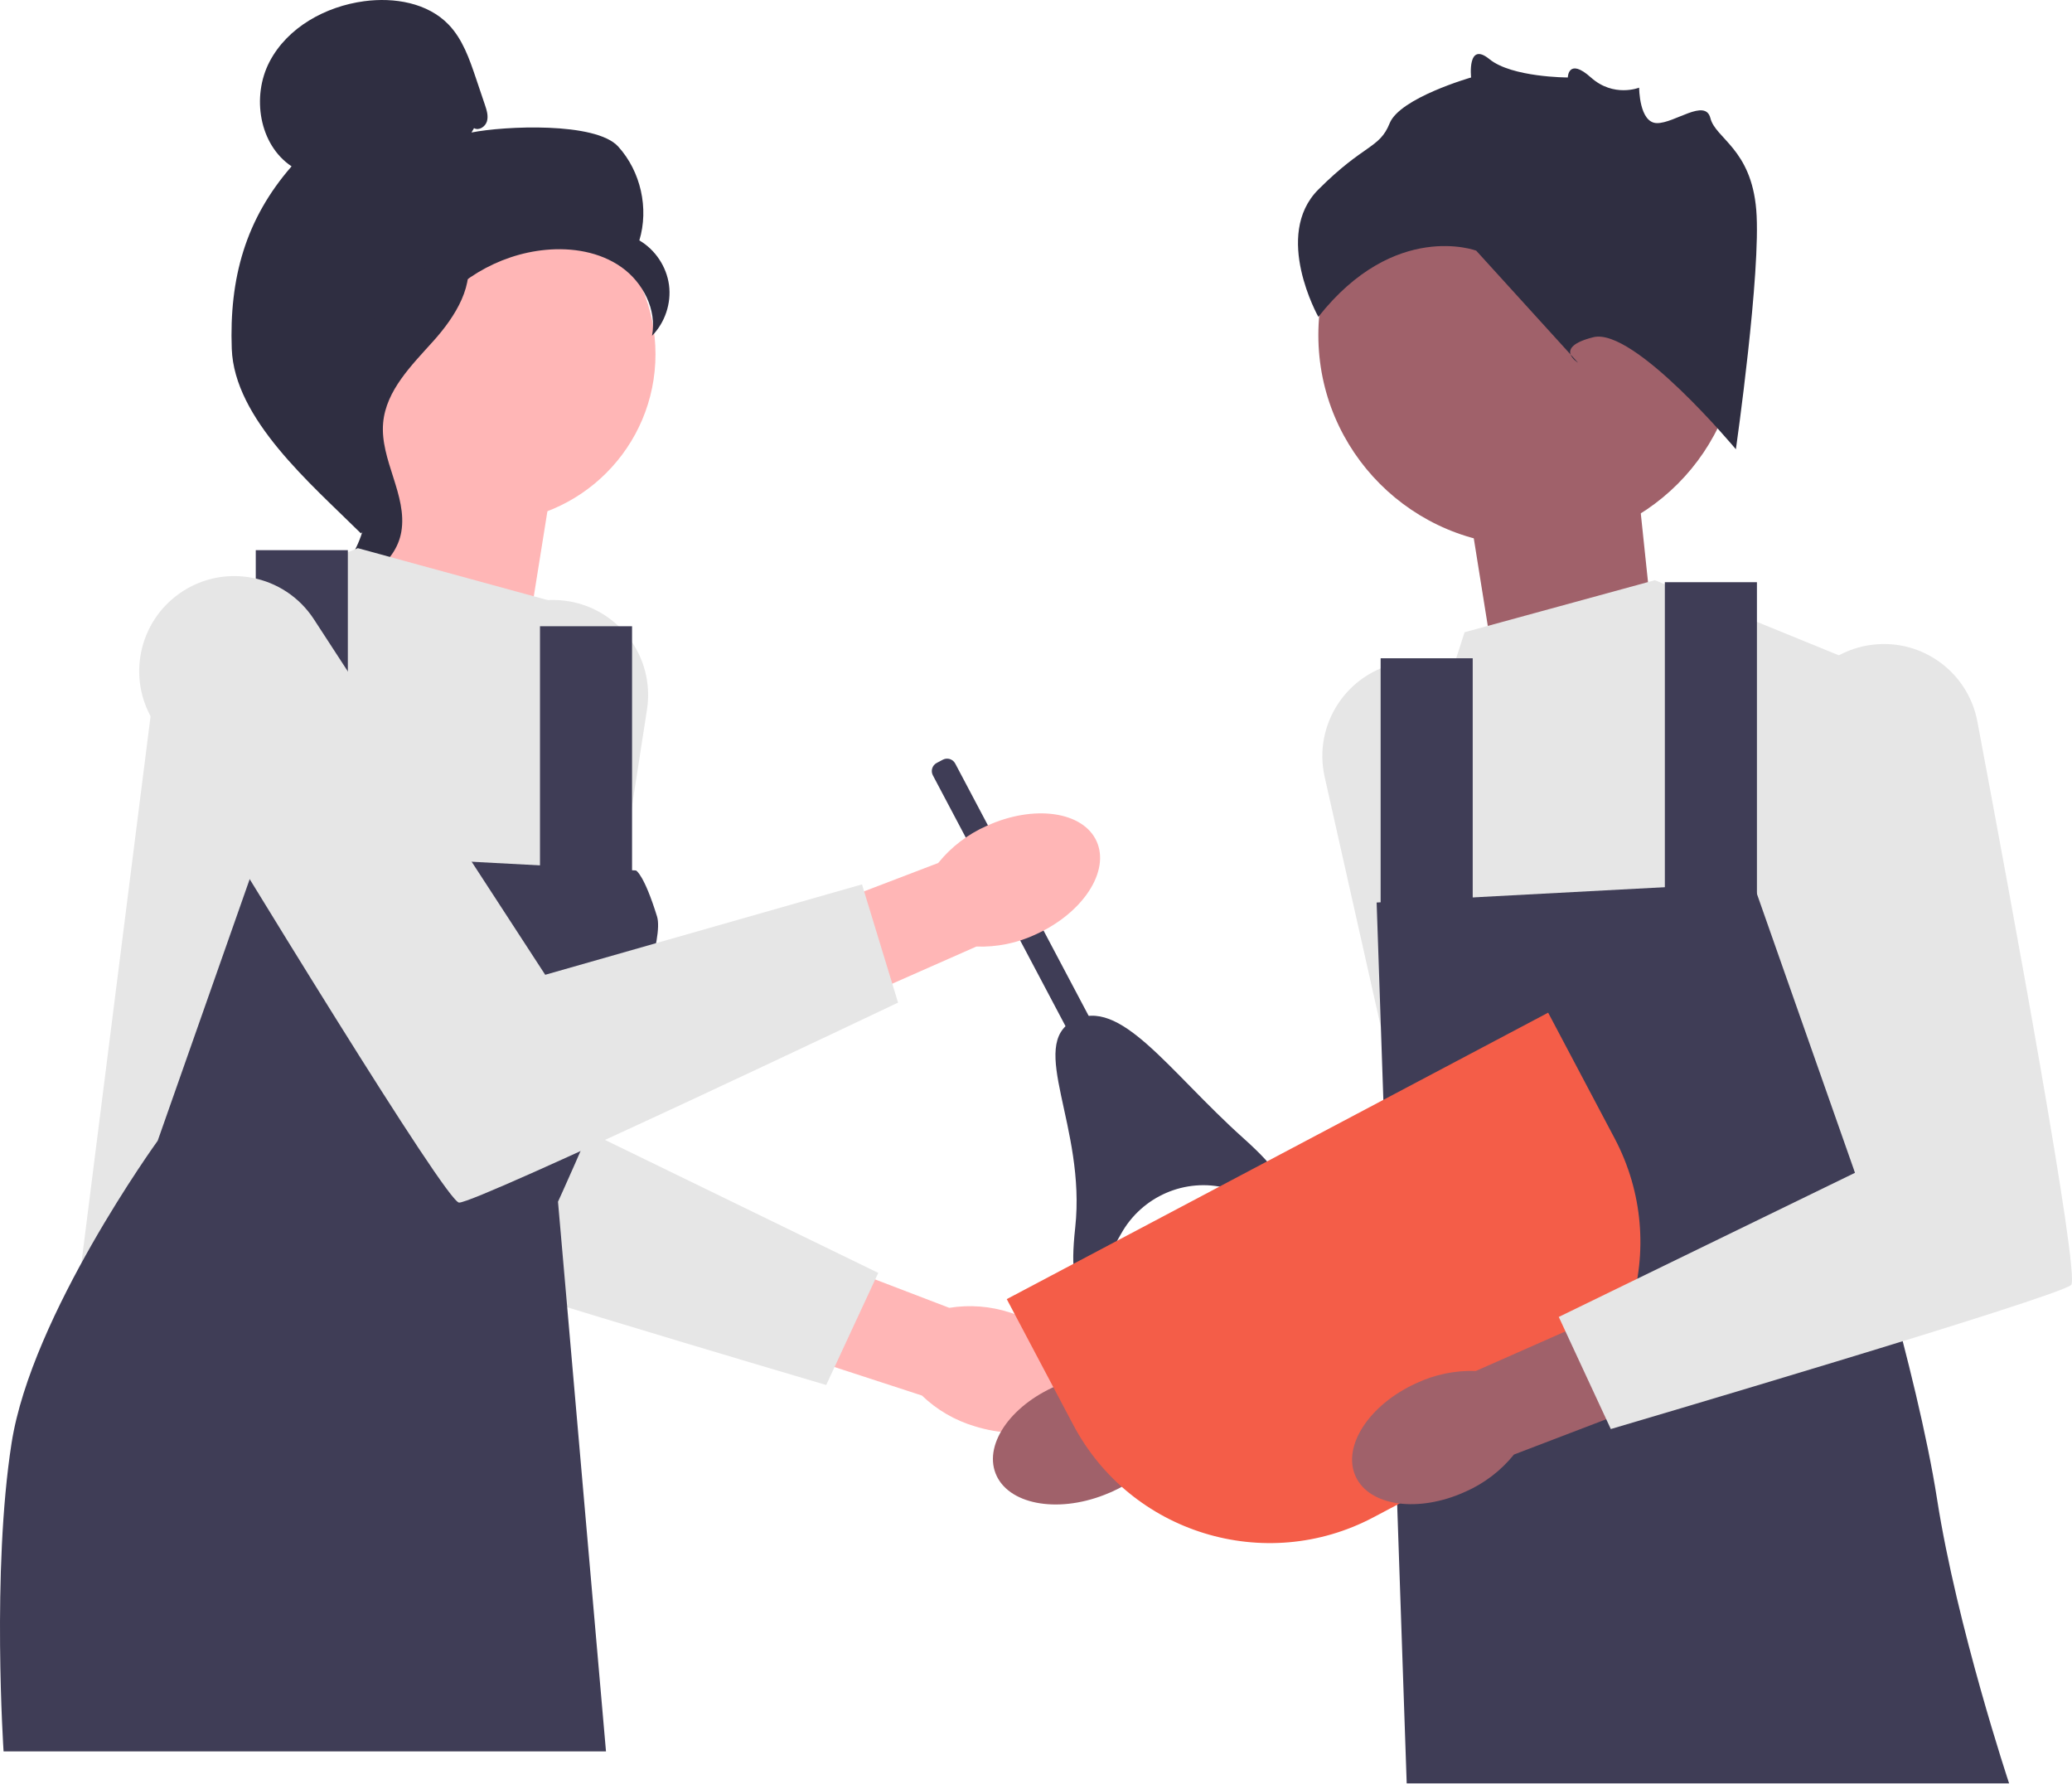
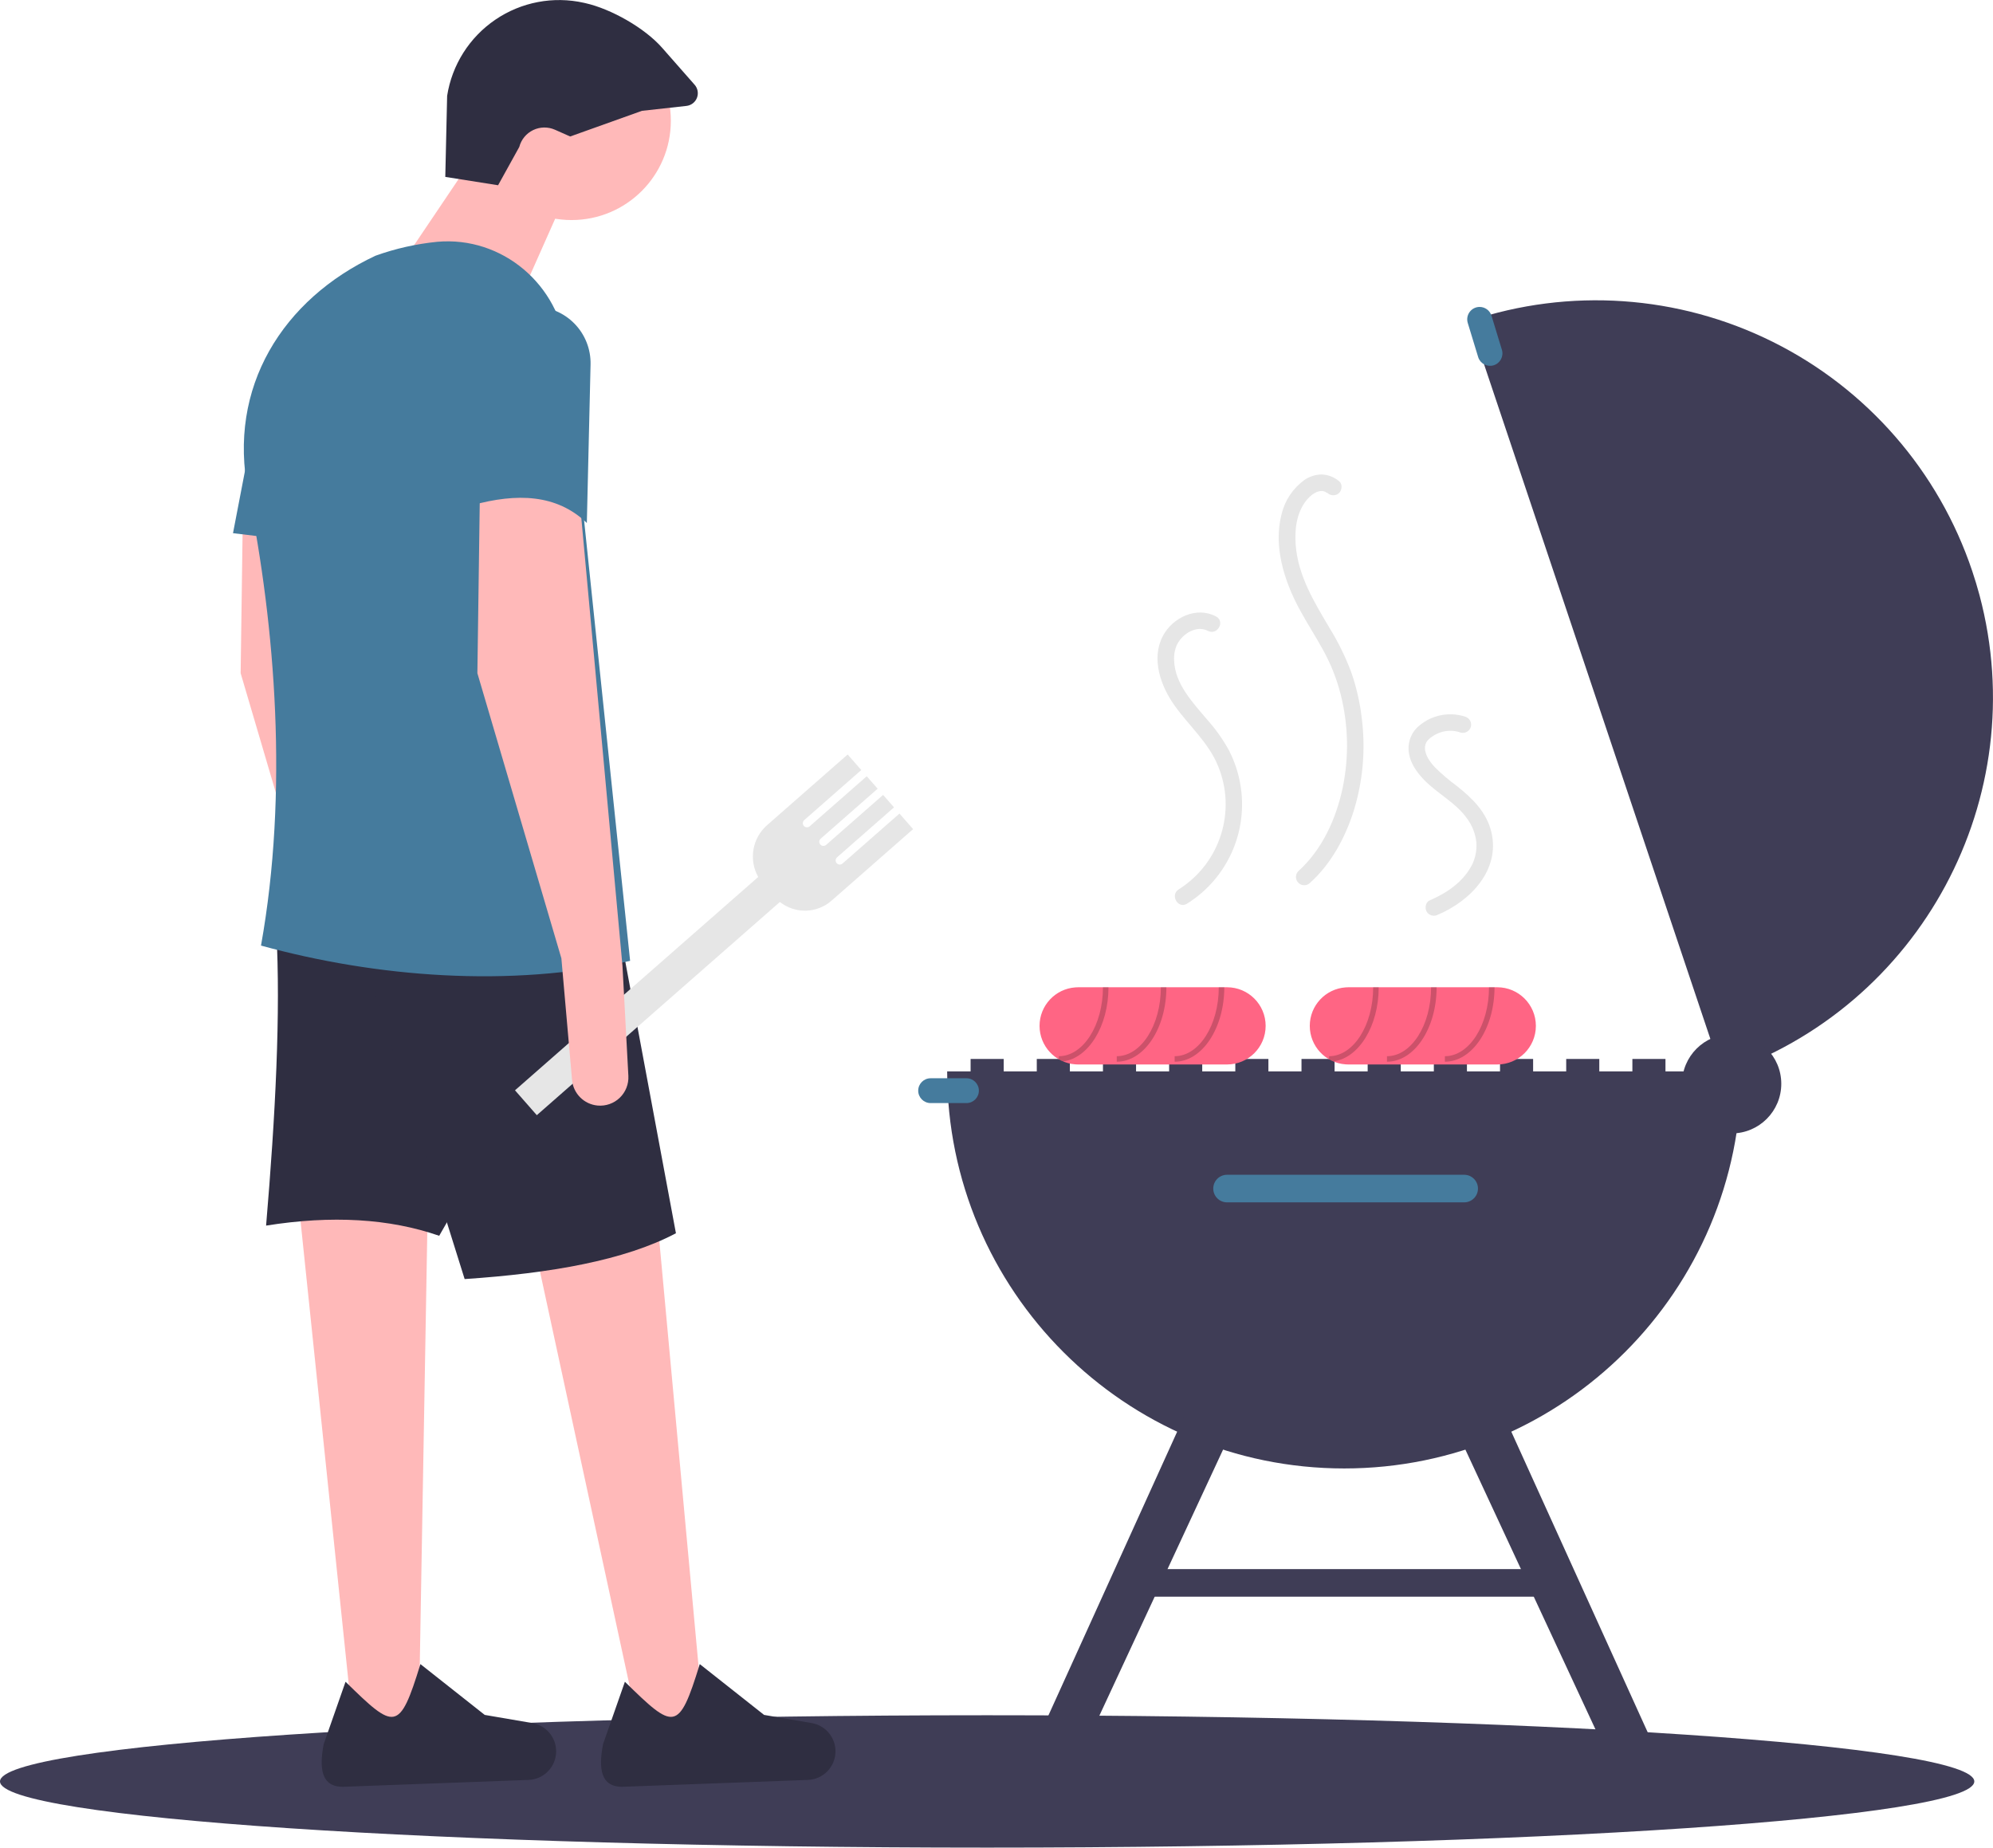
- <svg xmlns="http://www.w3.org/2000/svg" width="713.526" height="614" viewBox="0 0 713.526 614">
-   <g>
-     <path id="uuid-484bad05-81a6-4dd7-8f8d-08d5276de785-45" d="m347.873,451.902c16.985,5.299,28.02,18.358,24.645,29.167-3.374,10.809-19.877,15.273-36.867,9.97-6.816-2.025-13.048-5.653-18.175-10.581l-71.685-23.361,11.679-33.406,69.428,26.576c7.021-1.138,14.213-.578,20.973,1.634l-0.0 0Z" fill="#ffb6b6" />
-     <path d="m194.305,206.79h-0c-17.093-2.024-32.831,9.528-36.015,26.443-11.357,60.333-35.479,190.8-32.303,193.976,4.136,4.136,158.531,49.627,158.531,49.627l17.921-38.599-102.011-49.627,22.372-144.302c2.84-18.319-10.086-35.338-28.495-37.519v0Z" fill="#e6e6e6" />
-   </g>
-   <g>
-     <path id="uuid-c012db89-22c6-4598-b261-dcb2270a39f6-46" d="m380.312,514.658c-16.573,6.474-33.348,3.169-37.466-7.379s5.979-24.343,22.559-30.817c6.588-2.677,13.721-3.737,20.802-3.092l70.569-26.542,11.749,33.381-70.816,22.622c-4.772,5.275-10.737,9.331-17.398,11.827h-0Z" fill="#a0616a" />
-     <path d="m482.08,228.147h0c16.918-3.169,33.397,7.3,37.711,23.963,15.386,59.433,48.221,187.984,45.265,191.367-3.848,4.404-154.837,60.168-154.837,60.168l-20.474-37.307,98.445-56.37-32.019-142.472c-4.065-18.087,7.688-35.936,25.909-39.349l-0.0 0Z" fill="#e6e6e6" />
-   </g>
-   <polygon points="182.197 215.457 190.605 162.907 133.851 139.785 125.443 219.661 182.197 215.457" fill="#ffb6b6" />
-   <polygon points="513.663 223.728 505.255 171.178 562.009 148.056 570.417 227.932 513.663 223.728" fill="#a0616a" />
-   <g>
-     <circle cx="167.855" cy="121.925" r="57.875" fill="#ffb6b6" />
-     <path d="m163.236,44.116c1.675.978,3.918-.501,4.455-2.365s-.089-3.842-.709-5.679l-3.123-9.249c-2.215-6.56-4.565-13.348-9.362-18.341C147.258.946,135.753-.971,125.396.418c-13.3,1.784-26.423,8.986-32.607,20.895-6.184,11.909-3.551,28.527,7.623,35.958-15.926,18.254-21.478,38.598-20.601,62.807s27.259,46.49,44.463,63.544c3.842-2.329,7.335-13.244,5.222-17.209-2.113-3.965.914-8.559-1.702-12.211-2.617-3.652-4.806,2.163-2.16-1.468,1.669-2.292-4.846-7.564-2.365-8.935,12.001-6.634,15.993-21.593,23.531-33.049,9.092-13.817,24.653-23.175,41.12-24.727,9.071-.855,18.653.694,26.088,5.96s12.249,14.677,10.525,23.624c4.465-4.534,6.688-11.179,5.85-17.487s-4.72-12.142-10.214-15.352c3.341-11.048.479-23.757-7.276-32.307-7.755-8.55-39.211-7.093-50.532-4.843" fill="#2f2e41" />
-     <path d="m161.478,86.357c-14.994,1.619-25.821,14.607-34.963,26.602-5.269,6.914-10.789,14.548-10.656,23.24.134,8.787,6.009,16.325,8.817,24.652,4.59,13.612.117,29.807-10.809,39.134,10.795,2.049,22.466-6.046,24.329-16.875,2.169-12.606-7.387-24.773-6.255-37.514.997-11.225,9.843-19.864,17.363-28.257,7.52-8.393,14.583-19.53,11.124-30.256" fill="#2f2e41" />
-   </g>
-   <path d="m188.754,206.645l-65.523-17.921-67.548,27.571-28.949,228.836,165.423,5.514v-36.911s28.949-36.151,23.435-88.535l-5.514-52.384-21.324-66.169Z" fill="#e6e6e6" />
-   <path d="m219.038,299.696l-129.582-6.893-35.152,99.943S10.88,452.712,3.987,496.825c-6.893,44.113-2.757,106.147-2.757,106.147h207.452l-16.526-189.238s38.582-83.71,34.11-98.185c-4.472-14.475-7.229-15.853-7.229-15.853l-0-0Z" fill="#3f3d56" />
-   <rect x="88.078" y="189.413" width="31.706" height="117.175" fill="#3f3d56" />
-   <rect x="185.953" y="215.606" width="31.706" height="96.497" fill="#3f3d56" />
-   <path d="m504.35,217.673l65.523-17.921,67.548,27.571,28.949,228.836-165.423,5.514v-36.911s-16.922-37.736-.689-87.846c15.853-48.938-17.232-53.073-17.232-53.073l21.324-66.169v-0Z" fill="#e6e6e6" />
-   <path d="m474.065,310.724l129.582-6.893,35.152,99.943s21.367,68.237,28.26,112.35,24.813,97.875,24.813,97.875h-207.452l-6.22-181.966-4.136-121.31 0-0Z" fill="#3f3d56" />
-   <rect x="573.319" y="200.442" width="31.706" height="117.175" fill="#3f3d56" />
-   <rect x="475.444" y="226.634" width="31.706" height="96.497" fill="#3f3d56" />
-   <circle cx="526.48" cy="115.356" r="72.487" fill="#a0616a" />
-   <path d="m597.78,154.679s-35.07-42.084-49.098-38.577-5.26,8.767-5.26,8.767l-35.07-38.577s-28.056-10.521-54.358,22.795c0,0-15.781-28.056,0-43.837,15.781-15.781,21.042-14.028,24.549-22.795,3.507-8.767,28.056-15.781,28.056-15.781,0,0-1.408-12.62,6.31-6.31,7.718,6.31,26.993,6.31,26.993,6.31,0,0,.11-7.014,7.953,0s16.61,3.507,16.61,3.507c0,0,0,12.136,6.137,12.205s16.658-8.698,18.412-1.684,14.028,10.521,15.781,31.563-7.014,82.414-7.014,82.414Z" fill="#2f2e41" />
-   <g>
-     <path d="m328.942,262.869l56.122,106.095-7.693,4.069-56.122-106.095c-.815-1.54-.226-3.452,1.314-4.266l2.112-1.117c1.54-.815,3.452-.226,4.266,1.314v-0Z" fill="#3f3d56" />
-     <path d="m422.44,409.06c-14.278-3.681-29.215,2.837-36.38,15.724-8.972,16.137-19.221,29.376-15.789-2.176,3.778-34.735-16.599-62.789-.585-71.261,16.014-8.471,32.55,17.274,58.578,40.584,24.123,21.604,10.212,21.263-5.824,17.128l-0.0 0Z" fill="#3f3d56" />
-   </g>
-   <g>
-     <path id="uuid-51355c01-fb49-4780-a7ff-6485938a5bc7-47" d="m339.796,284.332c16.185-7.39,33.118-5.029,37.82,5.272,4.702,10.301-4.608,24.64-20.801,32.03-6.428,3.041-13.49,4.498-20.596,4.25l-68.974,30.447-13.598-32.672,69.44-26.546c4.469-5.534,10.199-9.916,16.709-12.781v-0Z" fill="#ffb6b6" />
-     <path d="m61.845,204.293l-0.0 0c-14.08,9.9-18.09,29.007-9.172,43.729,31.809,52.509,100.921,165.766,105.406,166.011,5.84.32,151.178-68.848,151.178-68.848l-12.416-40.705-109.088,31.126-79.648-122.392c-10.111-15.538-31.096-19.585-46.26-8.922,0,0,0,0,0,0Z" fill="#e6e6e6" />
-   </g>
-   <path d="m346.693,447.268l186.438-98.621,22.886,43.266c19.742,37.322,5.47,83.65-31.852,103.392l-51.194,27.08c-37.322,19.742-83.65,5.47-103.392-31.852l-22.887-43.266h0v0h-0Z" fill="#f45d48" />
-   <path id="uuid-7941b0ff-b2f6-4aa8-a69b-ee138260e824-48" d="m504.649,513.56c-16.184,7.393-33.118,5.034-37.821-5.266s4.605-24.64,20.796-32.033c6.427-3.042,13.489-4.5,20.596-4.253l68.97-30.457,13.603,32.67-69.436,26.556c-4.468,5.534-10.197,9.918-16.707,12.784h0Z" fill="#a0616a" />
-   <path d="m644.922,221.954h0c17.093-2.024,32.831,9.528,36.015,26.443,11.357,60.333,35.479,190.8,32.303,193.976-4.136,4.136-158.531,49.627-158.531,49.627l-17.921-38.599,102.011-49.627-22.372-144.302c-2.84-18.319,10.086-35.338,28.495-37.519v-0Z" fill="#e6e6e6" />
+ <svg xmlns="http://www.w3.org/2000/svg" data-name="Layer 1" width="722.782" height="670.023" viewBox="0 0 722.782 670.023">
+   <ellipse cx="358" cy="646.023" rx="358" ry="24" fill="#3f3d56" />
+   <rect x="352" y="384.023" width="12" height="7" fill="#3f3d56" />
+   <rect x="376" y="384.023" width="12" height="7" fill="#3f3d56" />
+   <rect x="400" y="384.023" width="12" height="7" fill="#3f3d56" />
+   <rect x="424" y="384.023" width="12" height="7" fill="#3f3d56" />
+   <rect x="448" y="384.023" width="12" height="7" fill="#3f3d56" />
+   <rect x="472" y="384.023" width="12" height="7" fill="#3f3d56" />
+   <rect x="496" y="384.023" width="12" height="7" fill="#3f3d56" />
+   <rect x="520" y="384.023" width="12" height="7" fill="#3f3d56" />
+   <rect x="544" y="384.023" width="12" height="7" fill="#3f3d56" />
+   <rect x="568" y="384.023" width="12" height="7" fill="#3f3d56" />
+   <rect x="592" y="384.023" width="12" height="7" fill="#3f3d56" />
+   <path d="M870.109,503.512a144,144,0,1,1-288,0Z" transform="translate(-238.6089 -114.9884)" fill="#3f3d56" />
+   <path d="M863.149,504.432l-91.6-273.04a143.901,143.901,0,0,1,182.32,90.72c.97,2.89,1.85,5.8,2.63,8.71A144.007,144.007,0,0,1,863.149,504.432Z" transform="translate(-238.6089 -114.9884)" fill="#3f3d56" />
+   <circle cx="628" cy="393.023" r="18" fill="#3f3d56" />
+   <path d="M683.609,541.012a5,5,0,1,0,0,10h86a5,5,0,0,0,0-10Z" transform="translate(-238.6089 -114.9884)" fill="#457b9d" />
+   <polygon points="607 649.023 589.094 649.685 524.584 510.95 540.906 503.361 607 649.023" fill="#3f3d56" />
+   <polygon points="368 649.023 385.906 649.685 450.416 510.95 434.094 503.361 368 649.023" fill="#3f3d56" />
+   <rect x="414" y="569.023" width="148" height="10" fill="#3f3d56" />
+   <path d="M775.21,226.294a4.501,4.501,0,0,0-4.303,5.814l3.794,12.434a4.501,4.501,0,0,0,8.609-2.626l-3.794-12.434A4.51,4.51,0,0,0,775.21,226.294Z" transform="translate(-238.6089 -114.9884)" fill="#457b9d" />
+   <path d="M576.109,506.012a4.5,4.5,0,0,0,0,9h13a4.5,4.5,0,0,0,0-9Z" transform="translate(-238.6089 -114.9884)" fill="#457b9d" />
+   <path d="M683.609,473.012h-54c-.34,0-.67.01-1,.04a13.997,13.997,0,0,0-.03,27.92c.34.03.68.04,1.03.04h54a14,14,0,0,0,0-28Z" transform="translate(-238.6089 -114.9884)" fill="#ff6584" />
+   <path d="M624.169,499.902c9.2-1.18,16.44-12.79,16.44-26.89h-2c0,13.79-7.18,25-16,25v1.12Z" transform="translate(-238.6089 -114.9884)" opacity="0.2" />
+   <path d="M643.609,500.012v-2c8.822,0,16-11.215,16-25h2C661.609,487.899,653.534,500.012,643.609,500.012Z" transform="translate(-238.6089 -114.9884)" opacity="0.2" />
+   <path d="M664.609,500.012v-2c8.822,0,16-11.215,16-25h2C682.609,487.899,674.534,500.012,664.609,500.012Z" transform="translate(-238.6089 -114.9884)" opacity="0.2" />
+   <path d="M781.609,473.012h-54c-.34,0-.67.01-1,.04a13.997,13.997,0,0,0-.03,27.92c.34.03.68.04,1.03.04h54a14,14,0,0,0,0-28Z" transform="translate(-238.6089 -114.9884)" fill="#ff6584" />
+   <path d="M722.169,499.902c9.2-1.18,16.44-12.79,16.44-26.89h-2c0,13.79-7.18,25-16,25v1.12Z" transform="translate(-238.6089 -114.9884)" opacity="0.2" />
+   <path d="M741.609,500.012v-2c8.822,0,16-11.215,16-25h2C759.609,487.899,751.534,500.012,741.609,500.012Z" transform="translate(-238.6089 -114.9884)" opacity="0.2" />
+   <path d="M762.609,500.012v-2c8.822,0,16-11.215,16-25h2C780.609,487.899,772.534,500.012,762.609,500.012Z" transform="translate(-238.6089 -114.9884)" opacity="0.2" />
+   <path d="M679.657,338.568c-7.077-3.823-15.826.346-19.353,7.114-4.29,8.232-.734,18.128,4.268,25.164,5.198,7.311,12.253,13.346,15.722,21.796a36.432,36.432,0,0,1-14.213,44.867c-3.255,2.059-.248,7.253,3.028,5.181a42.425,42.425,0,0,0,19.325-43.221,42.365,42.365,0,0,0-4.128-12.363,59.443,59.443,0,0,0-7.808-11.035c-5.205-6.161-11.758-12.952-12.085-21.523a13.549,13.549,0,0,1,.231-3.32,11.675,11.675,0,0,1,.693-2.227,10.857,10.857,0,0,1,3.152-3.933,9.591,9.591,0,0,1,4.291-1.943,6.435,6.435,0,0,1,3.848.623c3.397,1.835,6.43-3.343,3.028-5.181Z" transform="translate(-238.6089 -114.9884)" fill="#e6e6e6" />
+   <path d="M769.94,374.862a17.5,17.5,0,0,0-17.508,4.069,10.633,10.633,0,0,0-2.844,9.284c.572,3.636,2.868,6.865,5.358,9.468,4.873,5.092,11.693,8.385,15.779,14.231a17.86,17.86,0,0,1,3.301,8.468,15.997,15.997,0,0,1-1.464,8.004c-3.048,6.196-9.099,10.41-15.481,13.123-1.491.634-1.82,2.833-1.076,4.105A3.08,3.08,0,0,0,760.11,446.69c11.744-4.992,22.609-16.174,19.37-29.912-1.704-7.227-6.926-12.327-12.55-16.761a70.329,70.329,0,0,1-7.892-6.735c-1.945-2.066-3.965-4.886-3.608-7.685a4.251,4.251,0,0,1,1.348-2.528,11.63,11.63,0,0,1,2.972-1.975,11.18,11.18,0,0,1,8.595-.446,3.028,3.028,0,0,0,3.69-2.095,3.062,3.062,0,0,0-2.095-3.69Z" transform="translate(-238.6089 -114.9884)" fill="#e6e6e6" />
+   <path d="M724.264,289.513a10.293,10.293,0,0,0-6.395-2.463,11.295,11.295,0,0,0-6.228,2.014,21.441,21.441,0,0,0-8.252,12.364c-3.032,11.613.923,24.131,6.418,34.359,2.778,5.171,6.013,10.078,8.81,15.239a67.632,67.632,0,0,1,6.162,15.636,75.589,75.589,0,0,1,.743,34.128c-2.401,11.231-7.452,22.352-16.046,30.101a3,3,0,0,0,4.243,4.243c7.627-6.878,12.728-16.313,15.807-26.014a79.763,79.763,0,0,0,2.913-33.895,77.697,77.697,0,0,0-3.846-16.622,91.763,91.763,0,0,0-7.632-15.579c-5.639-9.535-11.643-19.179-12.459-30.532-.401-5.583.297-11.402,3.751-15.892-.189.246.152-.179.153-.18q.314-.376.651-.732a13.266,13.266,0,0,1,1.378-1.283c-.104.083-.37.26.114-.075.24-.167.486-.327.738-.475.205-.121.416-.228.626-.339q.187-.095.379-.18-.438.189.049.004c.235-.074,1.397-.325.752-.243a6.034,6.034,0,0,1,.648-.042c.092-.002.901.04.506-.003-.462-.051.366.082.371.084a5.936,5.936,0,0,1,.762.241c-.624-.249,1.024.677.643.381a3.099,3.099,0,0,0,4.243,0c1.035-1.035,1.287-3.243,0-4.243Z" transform="translate(-238.6089 -114.9884)" fill="#e6e6e6" />
+   <polygon points="255.288 625.401 232.67 631.401 191.127 439.38 237.748 435.225 255.288 625.401" fill="#ffb9b9" />
+   <polygon points="151.804 628.352 128.666 631.848 108.331 436.439 155.126 437.398 151.804 628.352" fill="#ffb9b9" />
+   <path d="M378.5,465.281l2.137,39.882a10.239,10.239,0,0,1-11.152,10.745h0a10.239,10.239,0,0,1-9.273-9.303l-3.868-44.094-30.465-103.396.923-66.469,36.004,1.846Z" transform="translate(-238.6089 -114.9884)" fill="#ffb9b9" />
+   <path d="M397.887,563.138q-27.052-9.392-62.776-3.693c3.378-40.01,5.334-77.164,3.693-107.089H461.586Z" transform="translate(-238.6089 -114.9884)" fill="#2f2e41" />
+   <path d="M483.742,562.215c-18.588,9.833-45.476,14.54-76.624,16.617l-38.774-123.706,95.088-1.846Z" transform="translate(-238.6089 -114.9884)" fill="#2f2e41" />
+   <path d="M531.607,760.463l-66.89,2.477c-8.568.317-9.02-7.041-7.403-15.461l7.919-22.612c17.83,17.467,19.509,18.444,27.152-6.404l23.326,18.424,17.266,2.96a10.387,10.387,0,0,1,8.632,10.254v0A10.387,10.387,0,0,1,531.607,760.463Z" transform="translate(-238.6089 -114.9884)" fill="#2f2e41" />
+   <path d="M430.297,760.463l-66.89,2.477c-8.568.317-9.02-7.041-7.403-15.461l7.919-22.612c17.83,17.467,19.509,18.444,27.152-6.404l23.326,18.424,17.266,2.96a10.387,10.387,0,0,1,8.632,10.254v0A10.387,10.387,0,0,1,430.297,760.463Z" transform="translate(-238.6089 -114.9884)" fill="#2f2e41" />
+   <circle cx="207.283" cy="43.797" r="36.004" fill="#ffb9b9" />
+   <polygon points="188.819 107.496 146.353 94.572 174.972 52.105 207.283 65.953 188.819 107.496" fill="#ffb9b9" />
+   <path d="M467.125,463.435c-43.655,9.815-92.116,5.921-133.861-5.539,9.997-55.745,5.17-115.623-4.616-164.326-7.66-38.121,12.547-70.11,46.159-85.856a93.606,93.606,0,0,1,22.379-5.039c23.578-2.089,44.324,15.59,46.784,39.132Z" transform="translate(-238.6089 -114.9884)" fill="#457b9d" />
+   <polygon points="114.965 197.045 84.5 193.352 93.732 145.347 114.965 145.347 114.965 197.045" fill="#457b9d" />
+   <path d="M445.389,164.486l-5.516-2.451a9.428,9.428,0,0,0-12.943,6.243h0l-7.687,13.889-19.145-3.03.669-29.401A41.098,41.098,0,0,1,450.385,116.009l.523.118c9.347,2.114,21.48,8.977,27.814,16.18l11.802,13.422a4.637,4.637,0,0,1-2.966,7.669l-16.141,1.781Z" transform="translate(-238.6089 -114.9884)" fill="#2f2e41" />
+   <path d="M564.81,410.025,544.136,428.159a1.5,1.5,0,0,1-1.978-2.255l20.674-18.134-3.956-4.511-20.674,18.134a1.5,1.5,0,0,1-1.978-2.255l20.674-18.134-3.956-4.511-20.674,18.134a1.5,1.5,0,1,1-1.978-2.255l20.674-18.134-4.946-5.638-29.216,25.626a15.14,15.14,0,0,0-3.219,18.786l-88.206,77.369,7.913,9.021,88.149-77.319a14.661,14.661,0,0,0,18.747-.482l29.571-25.938Z" transform="translate(-238.6089 -114.9884)" fill="#e6e6e6" />
+   <path d="M464.356,465.281l2.137,39.882a10.239,10.239,0,0,1-11.152,10.745h0a10.239,10.239,0,0,1-9.273-9.303l-3.868-44.094-30.465-103.396.923-66.469,36.004,1.846Z" transform="translate(-238.6089 -114.9884)" fill="#ffb9b9" />
+   <path d="M451.431,304.648c-10.955-10.509-25.415-10.894-41.543-6.462V248.572a22.394,22.394,0,0,1,22.394-22.394h0a20.507,20.507,0,0,1,20.501,20.989Z" transform="translate(-238.6089 -114.9884)" fill="#457b9d" />
</svg>
